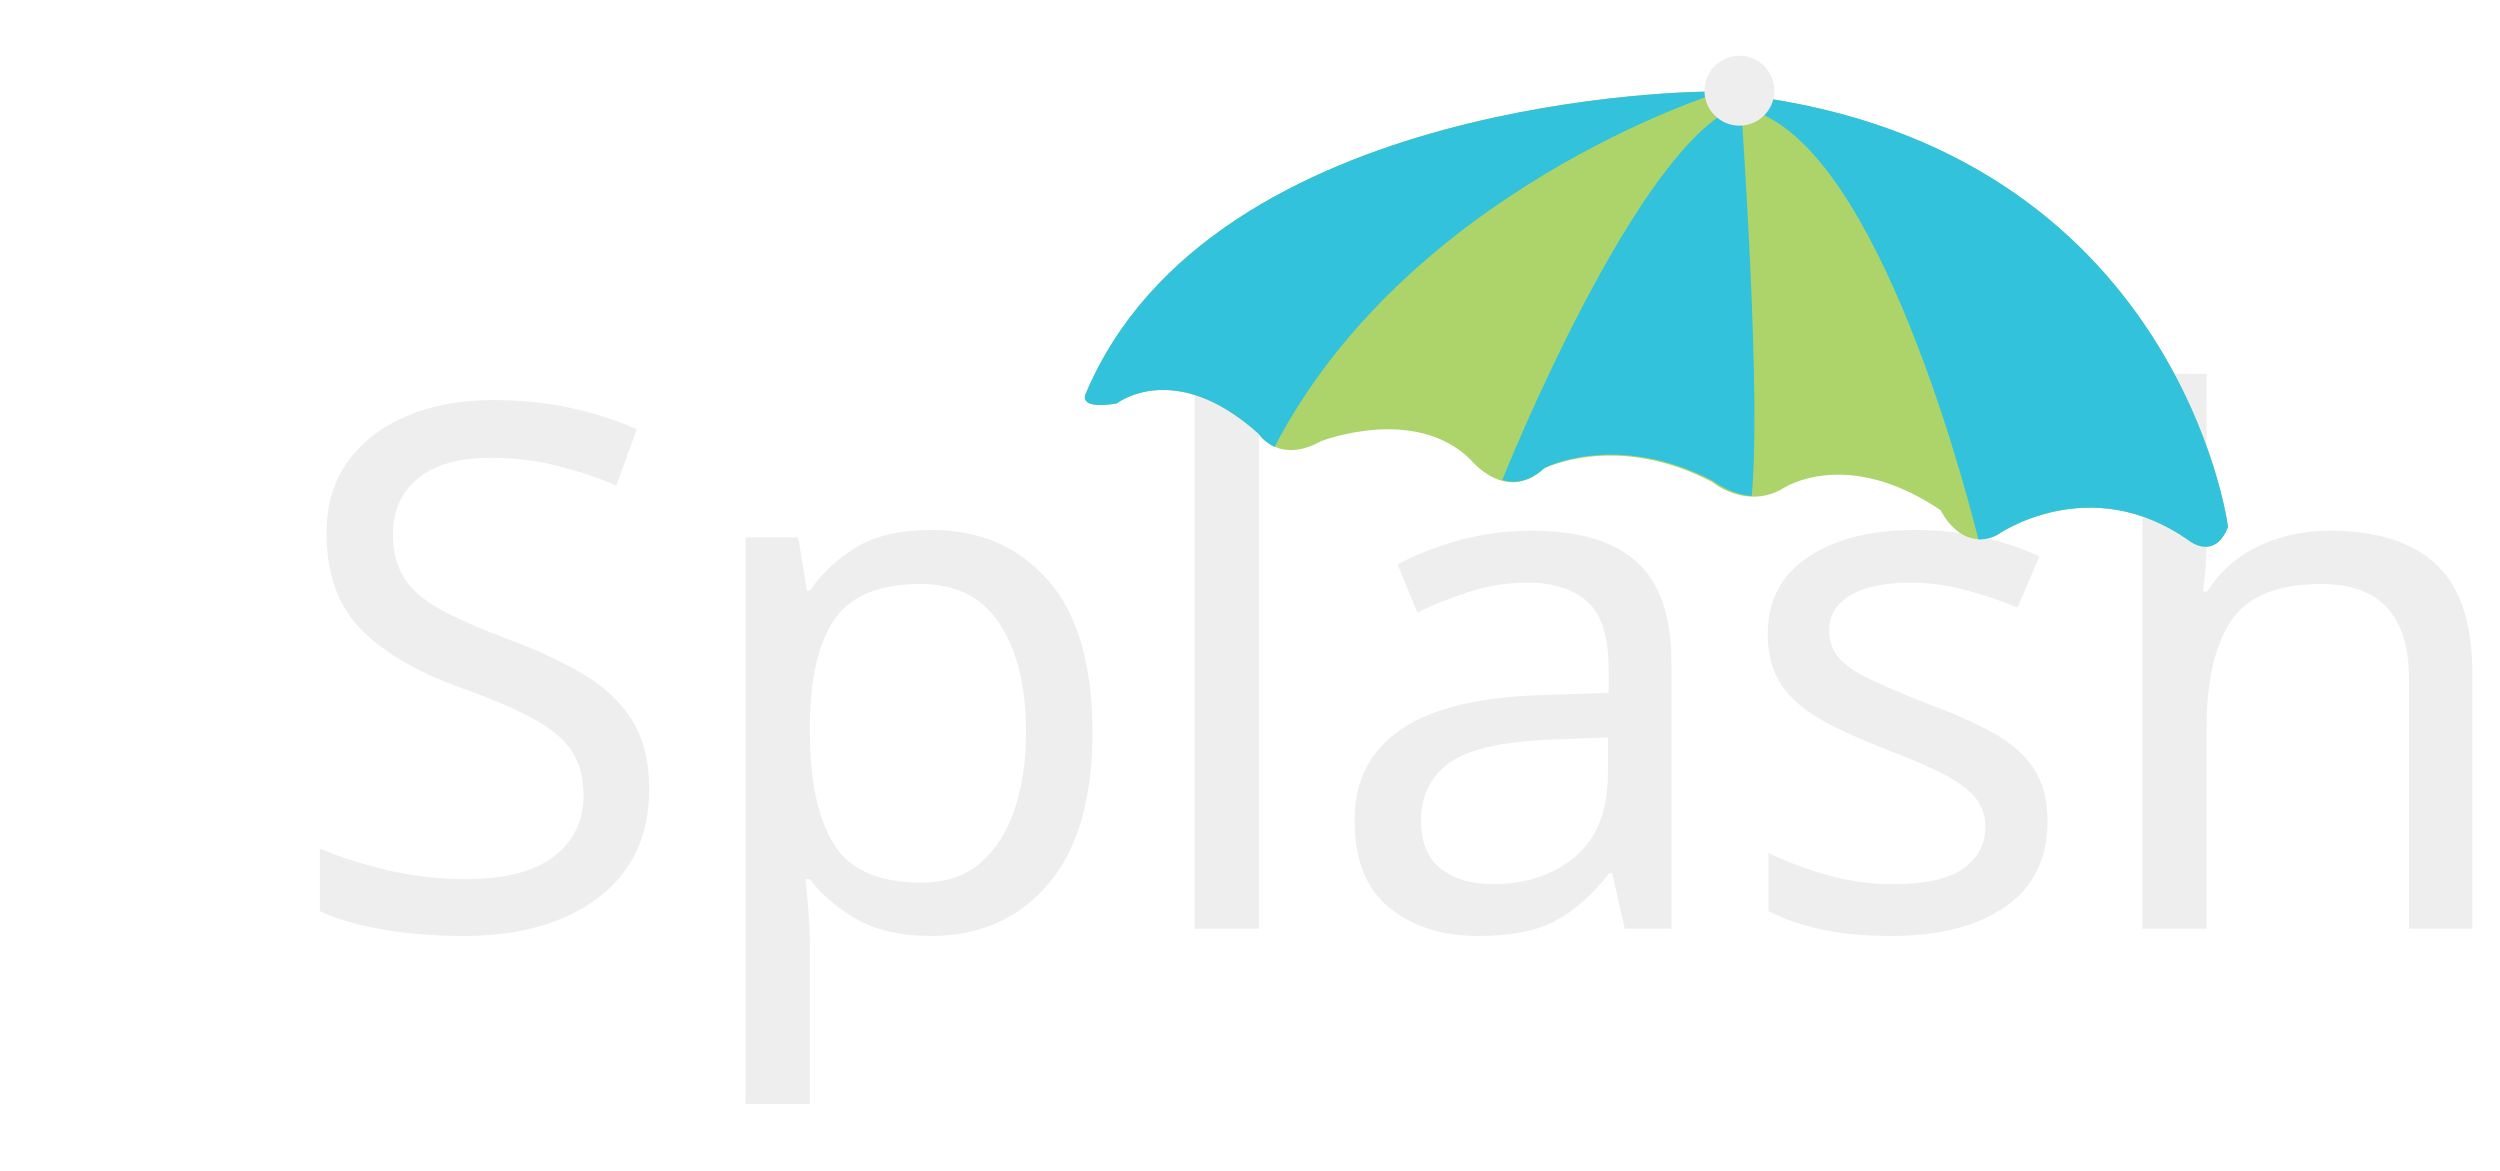
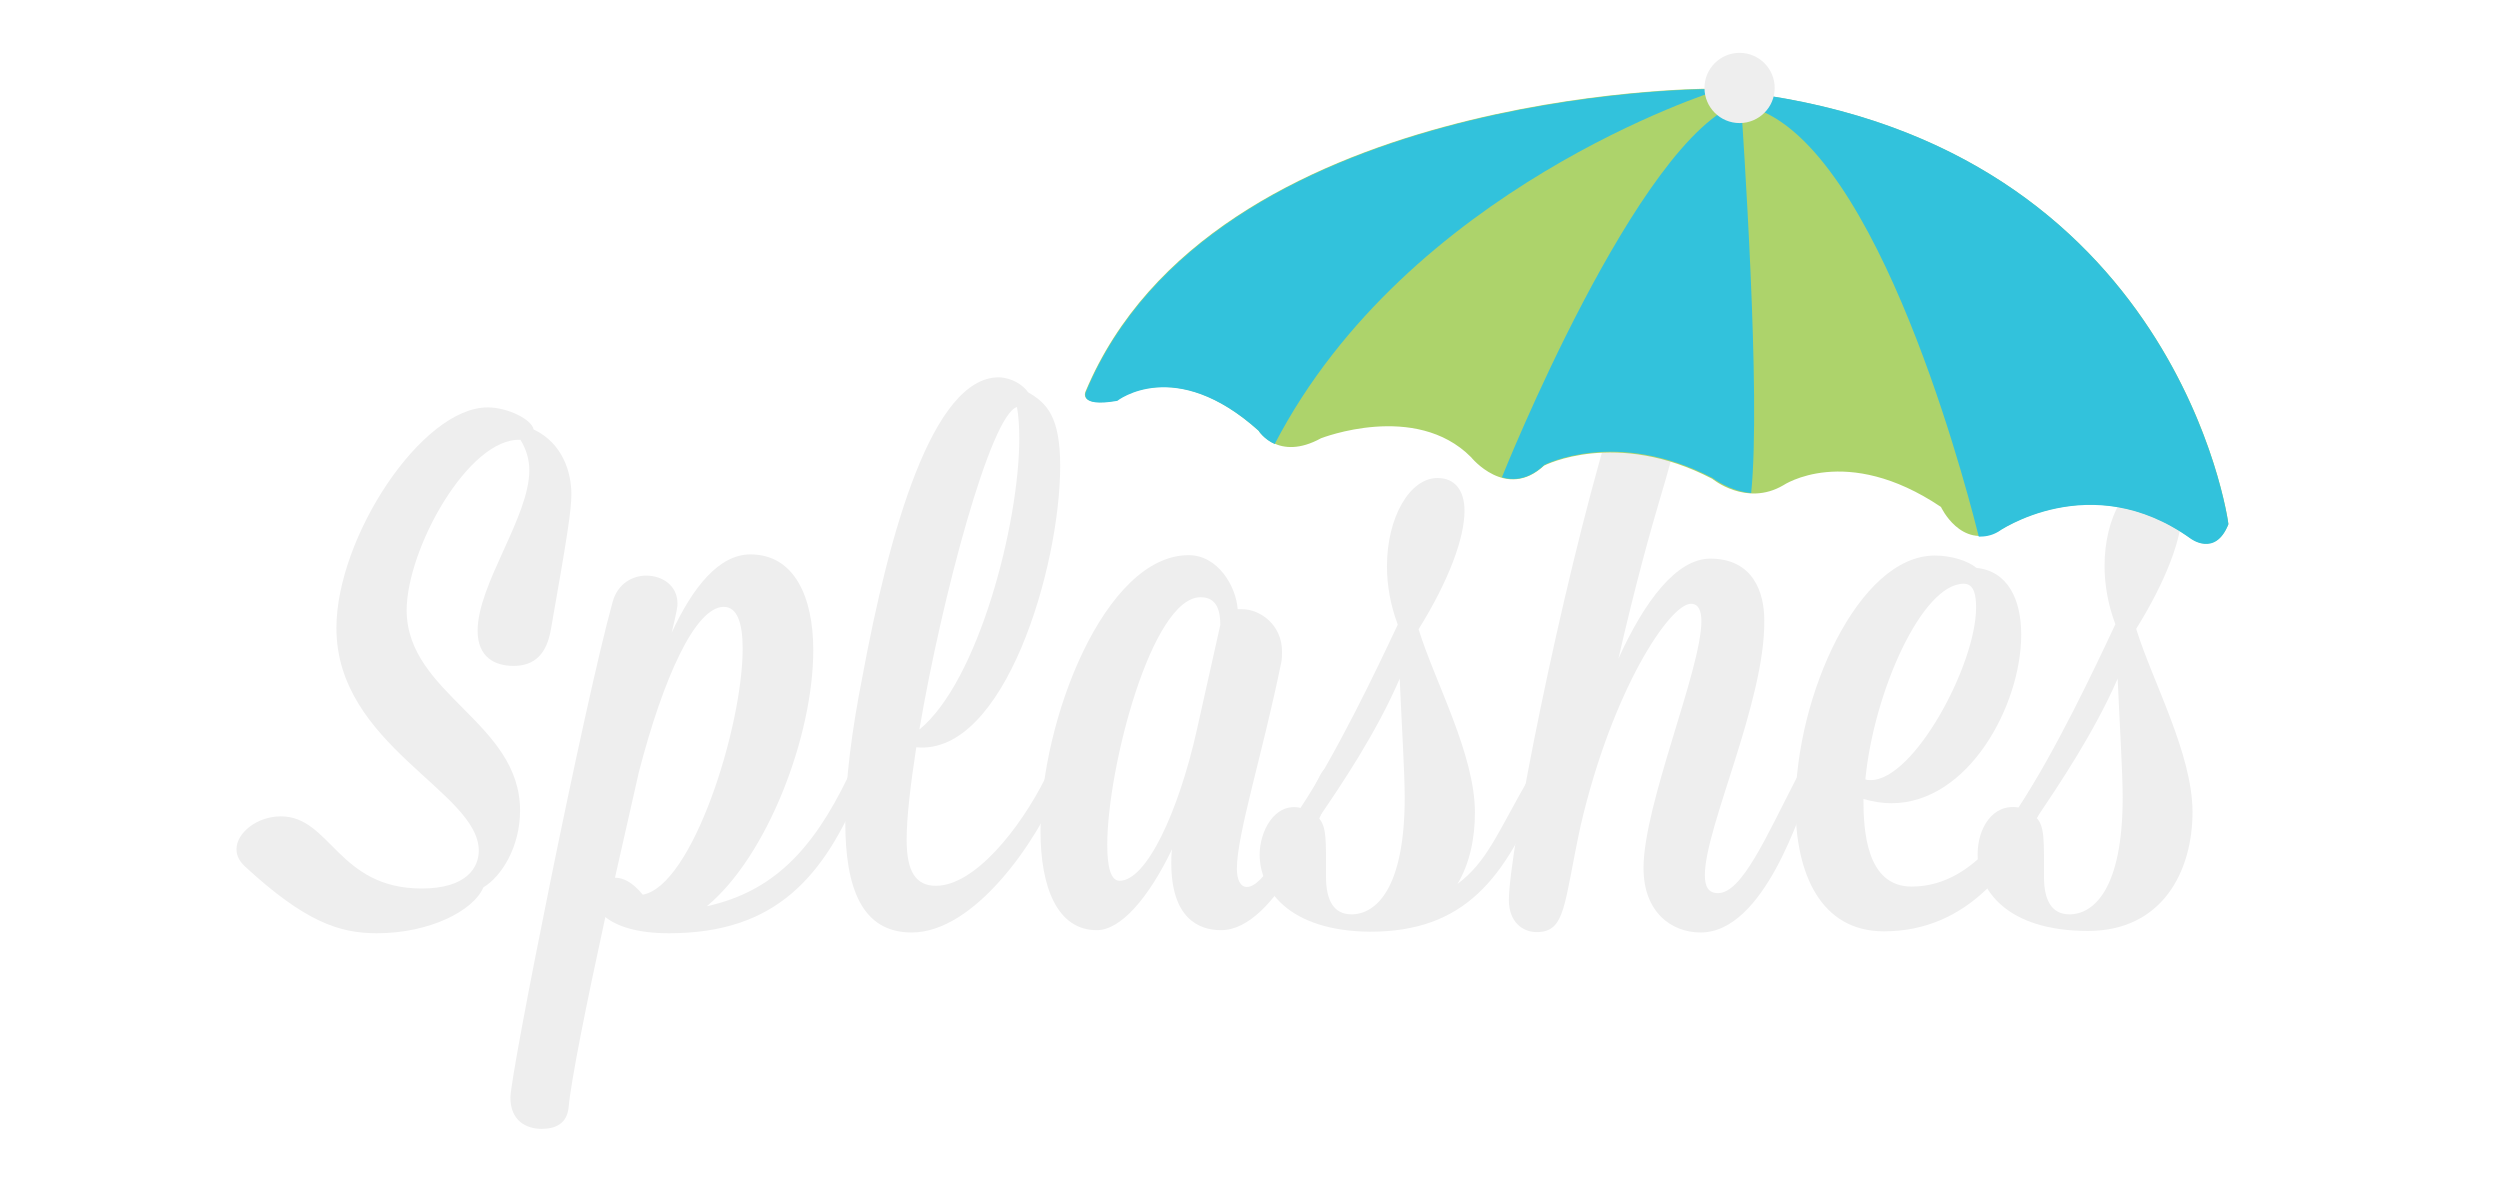
- <svg xmlns="http://www.w3.org/2000/svg" version="1.1" id="Layer_1" x="0px" y="0px" viewBox="0 0 264.6 123.9" enable-background="new 0 0 264.6 123.9" xml:space="preserve">
-   <rect x="29.9" y="42.6" fill="none" width="251.7" height="101.4" />
-   <text transform="matrix(1 0 0 1 29.9169 98.2961)" fill="#EEEEEE" font-family="'Mission-Script'" font-size="77.279">Splashes</text>
-   <path fill="#ADD36B" d="M180.7,9.7c0,0-52.4,0.1-65.8,32c0,0-0.9,1.7,3.3,1c0,0,6.1-4.8,15,3.2c0,0,2.1,3.3,6.6,0.8  c0,0,10-3.9,15.9,2c0,0,3.7,4.6,7.7,0.9c0,0,7.6-3.9,17.8,1.4c0,0,3.6,3,7.5,0.7c0,0,6.6-4.5,16.7,2.3c0,0,2.1,4.5,6,2.6  c0,0,9.8-6.9,20.4,0.7c0,0,2.6,2,4-1.5C235.9,55.8,230.2,13.5,180.7,9.7z" />
-   <path fill="#32C2DC" d="M181.1,55.5" />
+ <svg xmlns="http://www.w3.org/2000/svg" version="1.1" id="Layer_1" x="0px" y="0px" viewBox="0 173 648 306" style="enable-background:new 0 173 648 306;" xml:space="preserve">
+   <style type="text/css">
+ 	.st0{fill:none;}
+ 	.st1{enable-background:new    ;}
+ 	.st2{fill:#EEEEEE;}
+ 	.st3{fill:#ADD36B;}
+ 	.st4{fill:#32C2DC;}
+ </style>
+   <rect x="73.2" y="276.6" class="st0" width="616.4" height="248.3" />
+   <g class="st1">
+     <path class="st2" d="M134.8,383.1c0,9.3-4.7,17-9.5,19.9c-2.6,6.1-14,11.9-27.6,11.9c-9.8,0-18.7-3-34.3-17.4   c-1.3-1.3-2.1-2.6-2.1-4.4c0-4.2,5.3-8.5,11.5-8.5c12.9,0,14.8,18.7,36.5,18.7c11.7,0,14.8-5.5,14.8-9.8   c0-15.3-36.9-27.3-36.9-57.7c0-23.5,22.1-57.2,39.2-57.2c5.3,0,11.5,3.2,11.9,5.7c7.6,3.6,9.8,11.2,9.8,16.8c0,4.2-1.1,11.2-5.3,35   c-1.1,6.4-4.2,9.5-9.7,9.5c-4.9,0-9.3-2.3-9.3-9.1c0-12.1,13.4-29.5,13.4-41.6c0-2.8-0.8-5.5-2.3-7.9   c-13.4-0.6-29.5,28.2-29.5,44.3C105.6,353,134.8,360.2,134.8,383.1z" />
+     <path class="st2" d="M156.9,410.7c-4.9,22.5-8.9,42.4-9.5,49.2c-0.4,4.5-3.6,5.7-7,5.7c-4,0-8.1-2.1-8.1-8.1   c0-6.2,19.1-101.8,26.5-128.5c1.3-4.7,5.1-6.8,8.7-6.8c4.2,0,8.1,2.6,8.1,7.2c0,0.8,0,1.3-1.5,7.6c5.5-11.9,12.3-20.3,20.4-20.3   c11.5,0,16.3,11.2,16.3,24.8c0,22.3-11.9,53.4-27.6,66.4c17.2-3.8,27.4-14.6,36.5-33.3c0.9-2.1,2.1-3,3-3c0.8,0,1.3,0.8,1.3,2.1   c0,0.9-0.2,1.7-0.6,2.8c-9.7,23.8-22.3,38.4-50,38.4C164.9,414.9,159.8,413,156.9,410.7z M159.4,400.5c2.1,0,4.5,1.1,7.2,4.4   c12.9-2.3,25.9-43.5,25.9-63.8c0-6.8-1.5-10.8-4.9-10.8c-7.4,0-15.7,18.5-22,42.8L159.4,400.5z" />
+     <path class="st2" d="M266.5,274.7c4.9,2.8,8.3,6.4,8.3,19.1c0,26.1-14.4,75.1-37.3,72.9c-1.5,9.7-2.5,18.2-2.5,24   c0,8.1,2.3,11.9,7.6,11.9c10,0,21.8-14.8,28.4-28c0.9-2.1,2.1-2.8,3-2.8c0.8,0,1.3,0.8,1.3,2.1c0,0.8-0.2,1.5-0.6,2.6   c-5.9,14.6-22.1,38.2-38.4,38.2c-12.9,0-17.2-11.5-17.2-28.6c0-10.8,1.7-23.8,4.4-37.5c7-37.9,18.2-77.8,35.4-77.8   C262.3,270.9,265.2,272.8,266.5,274.7z M238.3,362.1c15.3-12.5,25.9-53.4,25.9-75.5c0-3-0.2-5.9-0.6-8.1   C256.8,280.5,244.2,327.5,238.3,362.1z" />
+     <path class="st2" d="M320.6,398.2c0,2.8,0.9,4.7,2.6,4.7c4,0,9.8-10,18.7-28.4c0.9-2.1,2.5-3.2,3.4-3.2c0.6,0,1.1,0.6,1.1,1.9   c0,0.8-0.2,1.9-0.8,3.2c-2.6,6.6-14.6,37.7-29.1,37.7c-5.9,0-12.9-3.2-12.9-17.4c0-0.9,0-2.3,0.2-3.6c-6.2,12.9-13.4,21-19.5,21   c-10.2,0-14.6-11-14.6-25.7c0-28.8,16.7-71.5,38.4-71.5c7.6,0,12.3,8.1,12.7,14h1.1c4.7,0,10.4,4,10.4,11c0,0.9,0,1.9-0.2,2.8   C327.2,368.7,320.6,389.2,320.6,398.2z M310.2,362.3l6.1-27.3c0-3.2-0.6-7.2-5.1-7.2c-12.7,0-24.2,44.3-24.2,64.2   c0,5.7,0.9,9.3,3.2,9.3C297.2,401.3,305.5,383.3,310.2,362.3z" />
+     <path class="st2" d="M326.5,394.5c0-5.9,3.8-13.6,10.6-12.1c9.5-14.4,19.7-35.8,25.2-47.5c-1.9-5.1-2.8-10.2-2.8-15.1   c0-12.7,5.9-22.9,13.1-22.9c4.5,0,7,3.2,7,8.5c0,7-4,18-11.9,30.7c4.2,13.6,14.6,32.4,14.6,47.5c0,6.6-1.3,13.1-4.5,18.5   c7.6-5.7,10.2-12.9,18.5-27.4c1.1-2.1,2.3-3,3.2-3c0.8,0,1.1,0.8,1.1,2.1c0,0.8-0.2,1.7-0.6,2.8c-9.8,24.2-20.4,37.9-44.9,37.9   C333.9,414.3,326.5,403.5,326.5,394.5z M341.8,385c2.1,2.3,1.9,5.9,1.9,15.3c0,6.2,2.1,9.7,6.6,9.7c6.2,0,13.8-6.4,13.8-30.3   c0-6.4-0.8-19.3-1.3-30.8C356.8,362.9,347.5,376.7,341.8,385z" />
+     <path class="st2" d="M441.9,399.8c0,3,0.9,4.7,3.4,4.7c6.2,0,12.5-14.6,20.4-29.9c0.9-1.9,2.5-3.2,3.4-3.2c0.8,0,1.1,0.6,1.1,1.7   c0,0.8-0.2,1.9-0.8,3.4c-2.6,6.8-12.1,38.2-28.6,38.2c-7.6,0-14.8-5.3-14.8-16.7c0-16.5,15-51.5,15-64c0-2.8-0.8-4.5-2.7-4.5   c-5.5,0-20.4,22.3-28.6,57.5c-4.4,20.4-3.8,27.6-11.4,27.6c-3.6,0-7.2-2.6-7.2-8.3c0-12.3,13.2-79.5,26.1-122.8   c0.9-3.4,4-4.9,7.4-4.9c4.5,0,9.5,3,9.5,7.9c0,6.1-5.3,16.7-14.6,57.2c6.8-15,15.1-25.9,23.8-25.9c11.2,0,14,8.9,14,15.9   C457.6,354.7,441.9,387.5,441.9,399.8z" />
+     <path class="st2" d="M523.9,337.5c0,18.2-13.6,43.7-33.7,43.7c-2.3,0-4.7-0.4-7.2-1.1c0,8.3,0.8,22.7,12.5,22.7   c18,0,27.6-20.4,32.6-28.2c1.1-1.9,2.1-2.6,3-2.6c0.8,0,1.3,0.8,1.3,1.9c0,0.8-0.2,1.7-0.6,2.6c-8.5,21.2-21.8,37.9-43.5,37.9   c-16.3,0-22.9-14.8-22.9-32.7c0-28.2,16.3-64.7,36.1-64.7c4.2,0,8.5,1.3,10.8,3.2C520.3,321,523.9,328.2,523.9,337.5z M484.9,375.2   c11.2,0,27.3-29.9,27.3-44.7c0-3-0.4-6.2-3.2-6.2c-10.8,0-23.3,28-25.5,50.7C483.9,375.2,484.3,375.2,484.9,375.2z" />
+     <path class="st2" d="M548.3,334.8c-1.9-5.1-2.8-10.2-2.8-15.1c0-12.7,5.9-22.9,13.1-22.9c4.5,0,7,3.2,7,8.5c0,7-4,18-11.9,30.7   c4.2,13.6,14.6,32.4,14.6,47.5c0,15.3-7.8,30.8-27.1,30.8c-21.2,0-28.6-10.8-28.6-19.9c0-6.6,3.8-13.2,10.6-12.1   C532.6,368,542.8,346.6,548.3,334.8z M527.9,385c2.1,2.3,1.9,5.9,1.9,15.3c0,6.2,2.1,9.7,6.6,9.7c6.2,0,13.8-6.4,13.8-30.3   c0-6.4-0.8-19.3-1.3-30.8C542.8,362.9,533.5,376.7,527.9,385z" />
+   </g>
+   <path class="st3" d="M442.5,196c0,0-128.3,0.2-161.1,78.4c0,0-2.2,4.2,8.1,2.4c0,0,14.9-11.8,36.7,7.8c0,0,5.1,8.1,16.2,2  c0,0,24.5-9.6,38.9,4.9c0,0,9.1,11.3,18.9,2.2c0,0,18.6-9.6,43.6,3.4c0,0,8.8,7.3,18.4,1.7c0,0,16.2-11,40.9,5.6  c0,0,5.1,11,14.7,6.4c0,0,24-16.9,50,1.7c0,0,6.4,4.9,9.8-3.7C577.7,308.9,563.8,205.3,442.5,196z" />
+   <path class="st4" d="M443.5,308.2" />
  <g>
-     <path fill="#32C2DC" d="M134.9,47.3L134.9,47.3C149,20.2,181.3,10,181.9,9.8c-0.4,0-0.8-0.1-1.2-0.1c0,0-52.4,0.1-65.8,32   c0,0-0.9,1.7,3.3,1c0,0,6.1-4.8,15,3.2C133.2,45.9,133.8,46.8,134.9,47.3z" />
-     <path fill="#32C2DC" d="M184.2,10c-0.7-0.1-1.5-0.2-2.2-0.2l2.3,1.3c-10.9,3.6-25.3,39.7-25.3,39.7l0,0c1.3,0.4,2.9,0.2,4.5-1.3   c0,0,7.6-3.9,17.8,1.4c0,0,1.8,1.4,4.1,1.6C186.4,42.1,184.5,14.7,184.2,10z" />
-     <path fill="#32C2DC" d="M184.8,10.1l1.9,2.1c13.2,6.1,22.2,43,22.7,44.9c0.6,0,1.3-0.1,2-0.5c0,0,9.8-6.9,20.4,0.7c0,0,2.6,2,4-1.5   C235.9,55.8,230.5,15.8,184.8,10.1z" />
+     <path class="st4" d="M330.4,288.1L330.4,288.1c34.5-66.4,113.6-91.3,115.1-91.8c-1,0-2-0.2-2.9-0.2c0,0-128.3,0.2-161.1,78.4   c0,0-2.2,4.2,8.1,2.4c0,0,14.9-11.8,36.7,7.8C326.2,284.7,327.7,286.9,330.4,288.1z" />
+     <path class="st4" d="M451.1,196.8c-1.7-0.2-3.7-0.5-5.4-0.5l5.6,3.2c-26.7,8.8-62,97.2-62,97.2l0,0c3.2,1,7.1,0.5,11-3.2   c0,0,18.6-9.6,43.6,3.4c0,0,4.4,3.4,10,3.9C456.5,275.4,451.8,208.3,451.1,196.8z" />
+     <path class="st4" d="M452.6,197l4.7,5.1c32.3,14.9,54.4,105.3,55.6,110c1.5,0,3.2-0.2,4.9-1.2c0,0,24-16.9,50,1.7   c0,0,6.4,4.9,9.8-3.7C577.7,308.9,564.5,211,452.6,197z" />
  </g>
-   <circle fill="#EEEEEE" cx="184.1" cy="9.6" r="3.7" />
+   <circle class="st2" cx="450.9" cy="195.8" r="9.1" />
</svg>
